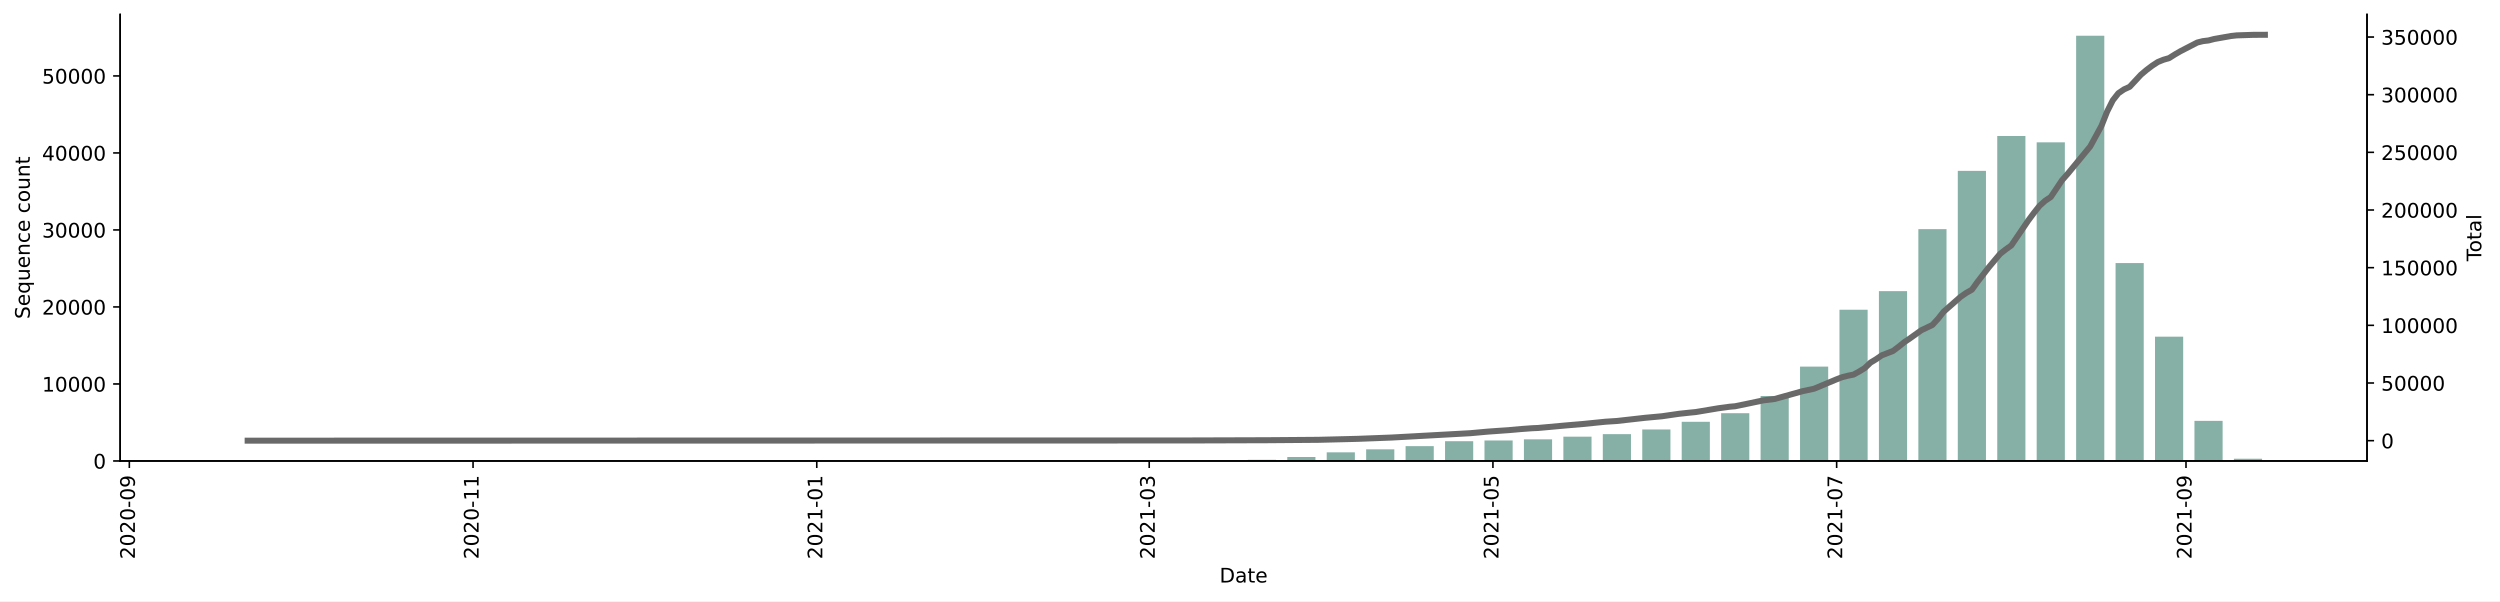
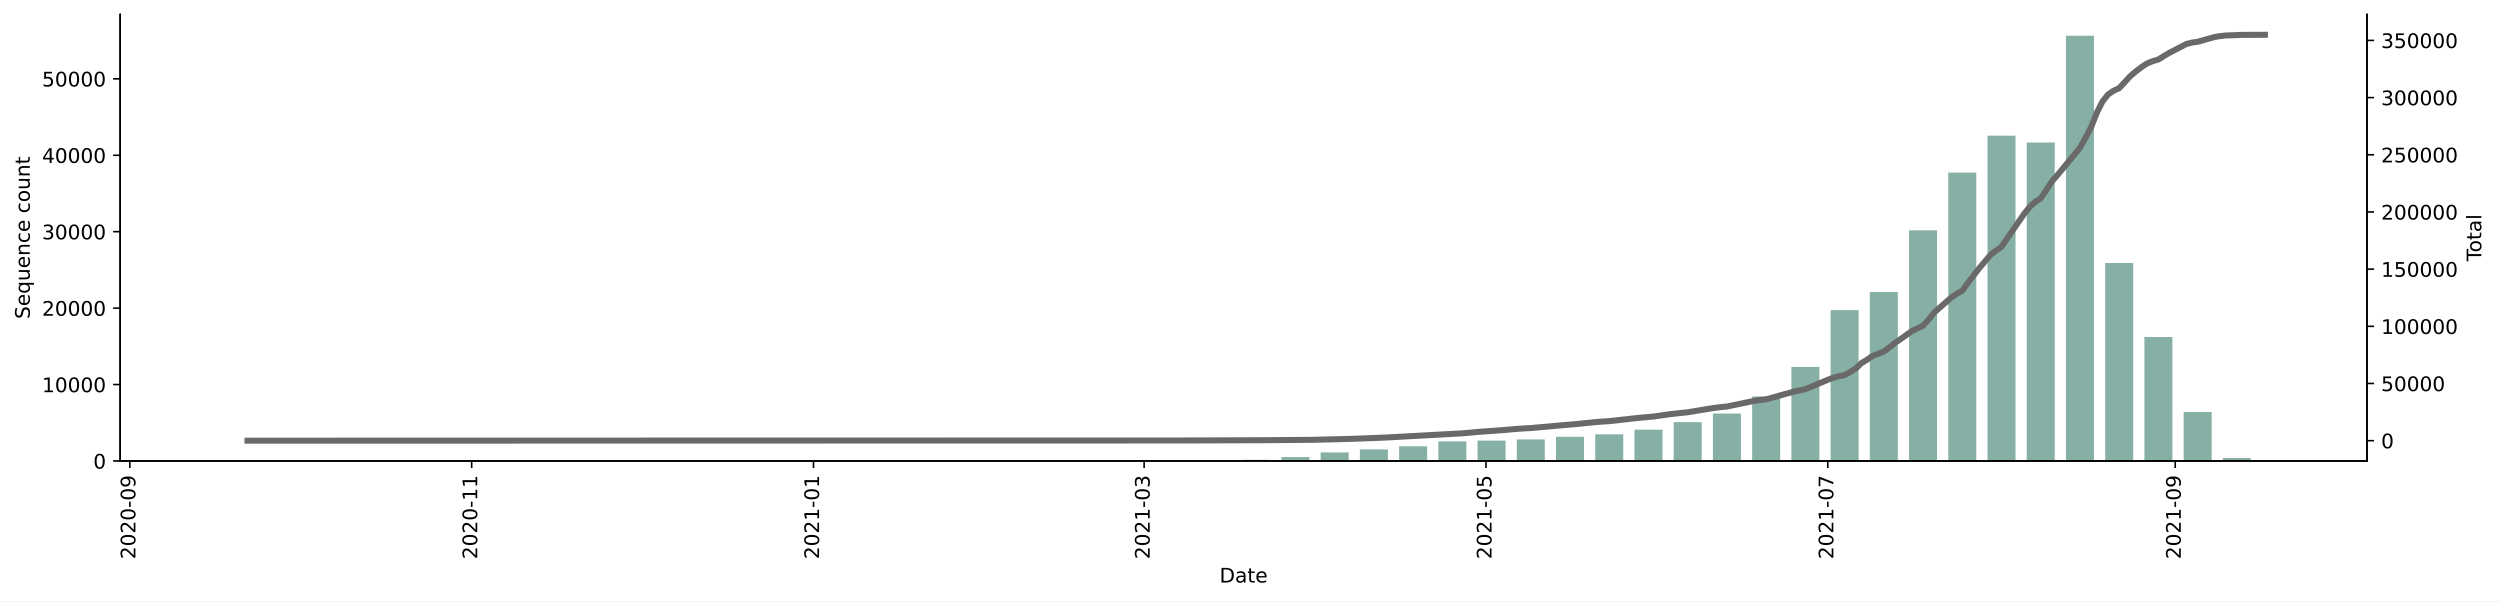
<svg xmlns="http://www.w3.org/2000/svg" xmlns:xlink="http://www.w3.org/1999/xlink" height="298.621pt" version="1.1" viewBox="0 0 1241.744 298.621" width="1241.744pt">
  <defs>
    <style type="text/css">*{stroke-linecap:butt;stroke-linejoin:round;}</style>
  </defs>
  <g id="figure_1">
    <g id="patch_1">
      <path d="M 0 298.621  L 1241.744 298.621  L 1241.744 0  L 0 0  z " style="fill:#ffffff;" />
    </g>
    <g id="axes_1">
      <g id="patch_2">
        <path d="M 59.691 228.96  L 1175.691 228.96  L 1175.691 7.2  L 59.691 7.2  z " style="fill:#ffffff;" />
      </g>
      <g id="patch_3">
-         <path clip-path="url(#p07ab5a55a2)" d="M 110.418 228.96  L 124.412 228.96  L 124.412 228.956  L 110.418 228.956  z " style="fill:#86b0a6;" />
+         <path clip-path="url(#p448a1cea0b)" d="M 110.418 228.96  L 124.335 228.96  L 124.335 228.956  L 110.418 228.956  z " style="fill:#86b0a6;" />
      </g>
      <g id="patch_4">
-         <path clip-path="url(#p07ab5a55a2)" d="M 208.374 228.96  L 222.368 228.96  L 222.368 228.956  L 208.374 228.956  z " style="fill:#86b0a6;" />
+         <path clip-path="url(#p448a1cea0b)" d="M 207.837 228.96  L 221.753 228.96  L 221.753 228.956  L 207.837 228.956  z " style="fill:#86b0a6;" />
      </g>
      <g id="patch_5">
-         <path clip-path="url(#p07ab5a55a2)" d="M 227.965 228.96  L 241.959 228.96  L 241.959 228.952  L 227.965 228.952  z " style="fill:#86b0a6;" />
+         <path clip-path="url(#p448a1cea0b)" d="M 227.32 228.96  L 241.237 228.96  L 241.237 228.952  L 227.32 228.952  z " style="fill:#86b0a6;" />
      </g>
      <g id="patch_6">
-         <path clip-path="url(#p07ab5a55a2)" d="M 267.148 228.96  L 281.141 228.96  L 281.141 228.952  L 267.148 228.952  z " style="fill:#86b0a6;" />
+         <path clip-path="url(#p448a1cea0b)" d="M 266.288 228.96  L 280.205 228.96  L 280.205 228.952  L 266.288 228.952  z " style="fill:#86b0a6;" />
      </g>
      <g id="patch_7">
-         <path clip-path="url(#p07ab5a55a2)" d="M 286.739 228.96  L 300.733 228.96  L 300.733 228.956  L 286.739 228.956  z " style="fill:#86b0a6;" />
+         <path clip-path="url(#p448a1cea0b)" d="M 285.771 228.96  L 299.688 228.96  L 299.688 228.956  L 285.771 228.956  z " style="fill:#86b0a6;" />
      </g>
      <g id="patch_8">
-         <path clip-path="url(#p07ab5a55a2)" d="M 325.921 228.96  L 339.915 228.96  L 339.915 228.952  L 325.921 228.952  z " style="fill:#86b0a6;" />
+         <path clip-path="url(#p448a1cea0b)" d="M 324.739 228.96  L 338.656 228.96  L 338.656 228.952  L 324.739 228.952  z " style="fill:#86b0a6;" />
      </g>
      <g id="patch_9">
-         <path clip-path="url(#p07ab5a55a2)" d="M 345.513 228.96  L 359.506 228.96  L 359.506 228.956  L 345.513 228.956  z " style="fill:#86b0a6;" />
+         <path clip-path="url(#p448a1cea0b)" d="M 344.223 228.96  L 358.14 228.96  L 358.14 228.956  L 344.223 228.956  z " style="fill:#86b0a6;" />
      </g>
      <g id="patch_10">
-         <path clip-path="url(#p07ab5a55a2)" d="M 384.695 228.96  L 398.689 228.96  L 398.689 228.956  L 384.695 228.956  z " style="fill:#86b0a6;" />
+         <path clip-path="url(#p448a1cea0b)" d="M 383.19 228.96  L 397.107 228.96  L 397.107 228.956  L 383.19 228.956  z " style="fill:#86b0a6;" />
      </g>
      <g id="patch_11">
-         <path clip-path="url(#p07ab5a55a2)" d="M 404.286 228.96  L 418.28 228.96  L 418.28 228.895  L 404.286 228.895  z " style="fill:#86b0a6;" />
+         <path clip-path="url(#p448a1cea0b)" d="M 402.674 228.96  L 416.591 228.96  L 416.591 228.895  L 402.674 228.895  z " style="fill:#86b0a6;" />
      </g>
      <g id="patch_12">
-         <path clip-path="url(#p07ab5a55a2)" d="M 423.877 228.96  L 437.871 228.96  L 437.871 228.945  L 423.877 228.945  z " style="fill:#86b0a6;" />
+         <path clip-path="url(#p448a1cea0b)" d="M 422.158 228.96  L 436.074 228.96  L 436.074 228.945  L 422.158 228.945  z " style="fill:#86b0a6;" />
      </g>
      <g id="patch_13">
-         <path clip-path="url(#p07ab5a55a2)" d="M 443.469 228.96  L 457.462 228.96  L 457.462 228.956  L 443.469 228.956  z " style="fill:#86b0a6;" />
+         <path clip-path="url(#p448a1cea0b)" d="M 441.641 228.96  L 455.558 228.96  L 455.558 228.956  L 441.641 228.956  z " style="fill:#86b0a6;" />
      </g>
      <g id="patch_14">
-         <path clip-path="url(#p07ab5a55a2)" d="M 463.06 228.96  L 477.054 228.96  L 477.054 228.933  L 463.06 228.933  z " style="fill:#86b0a6;" />
+         <path clip-path="url(#p448a1cea0b)" d="M 461.125 228.96  L 475.042 228.96  L 475.042 228.933  L 461.125 228.933  z " style="fill:#86b0a6;" />
      </g>
      <g id="patch_15">
-         <path clip-path="url(#p07ab5a55a2)" d="M 482.651 228.96  L 496.645 228.96  L 496.645 228.83  L 482.651 228.83  z " style="fill:#86b0a6;" />
+         <path clip-path="url(#p448a1cea0b)" d="M 480.609 228.96  L 494.526 228.96  L 494.526 228.831  L 480.609 228.831  z " style="fill:#86b0a6;" />
      </g>
      <g id="patch_16">
-         <path clip-path="url(#p07ab5a55a2)" d="M 502.242 228.96  L 516.236 228.96  L 516.236 228.906  L 502.242 228.906  z " style="fill:#86b0a6;" />
+         <path clip-path="url(#p448a1cea0b)" d="M 500.092 228.96  L 514.009 228.96  L 514.009 228.907  L 500.092 228.907  z " style="fill:#86b0a6;" />
      </g>
      <g id="patch_17">
-         <path clip-path="url(#p07ab5a55a2)" d="M 521.834 228.96  L 535.827 228.96  L 535.827 228.949  L 521.834 228.949  z " style="fill:#86b0a6;" />
+         <path clip-path="url(#p448a1cea0b)" d="M 519.576 228.96  L 533.493 228.96  L 533.493 228.949  L 519.576 228.949  z " style="fill:#86b0a6;" />
      </g>
      <g id="patch_18">
-         <path clip-path="url(#p07ab5a55a2)" d="M 541.425 228.96  L 555.419 228.96  L 555.419 228.937  L 541.425 228.937  z " style="fill:#86b0a6;" />
+         <path clip-path="url(#p448a1cea0b)" d="M 539.06 228.96  L 552.977 228.96  L 552.977 228.937  L 539.06 228.937  z " style="fill:#86b0a6;" />
      </g>
      <g id="patch_19">
-         <path clip-path="url(#p07ab5a55a2)" d="M 561.016 228.96  L 575.01 228.96  L 575.01 228.761  L 561.016 228.761  z " style="fill:#86b0a6;" />
+         <path clip-path="url(#p448a1cea0b)" d="M 558.544 228.96  L 572.461 228.96  L 572.461 228.763  L 558.544 228.763  z " style="fill:#86b0a6;" />
      </g>
      <g id="patch_20">
-         <path clip-path="url(#p07ab5a55a2)" d="M 580.607 228.96  L 594.601 228.96  L 594.601 228.643  L 580.607 228.643  z " style="fill:#86b0a6;" />
+         <path clip-path="url(#p448a1cea0b)" d="M 578.027 228.96  L 591.944 228.96  L 591.944 228.645  L 578.027 228.645  z " style="fill:#86b0a6;" />
      </g>
      <g id="patch_21">
-         <path clip-path="url(#p07ab5a55a2)" d="M 600.198 228.96  L 614.192 228.96  L 614.192 228.505  L 600.198 228.505  z " style="fill:#86b0a6;" />
+         <path clip-path="url(#p448a1cea0b)" d="M 597.511 228.96  L 611.428 228.96  L 611.428 228.508  L 597.511 228.508  z " style="fill:#86b0a6;" />
      </g>
      <g id="patch_22">
-         <path clip-path="url(#p07ab5a55a2)" d="M 619.79 228.96  L 633.783 228.96  L 633.783 228.375  L 619.79 228.375  z " style="fill:#86b0a6;" />
+         <path clip-path="url(#p448a1cea0b)" d="M 616.995 228.96  L 630.912 228.96  L 630.912 228.379  L 616.995 228.379  z " style="fill:#86b0a6;" />
      </g>
      <g id="patch_23">
-         <path clip-path="url(#p07ab5a55a2)" d="M 639.381 228.96  L 653.375 228.96  L 653.375 226.994  L 639.381 226.994  z " style="fill:#86b0a6;" />
+         <path clip-path="url(#p448a1cea0b)" d="M 636.479 228.96  L 650.395 228.96  L 650.395 227.009  L 636.479 227.009  z " style="fill:#86b0a6;" />
      </g>
      <g id="patch_24">
-         <path clip-path="url(#p07ab5a55a2)" d="M 658.972 228.96  L 672.966 228.96  L 672.966 224.669  L 658.972 224.669  z " style="fill:#86b0a6;" />
+         <path clip-path="url(#p448a1cea0b)" d="M 655.962 228.96  L 669.879 228.96  L 669.879 224.701  L 655.962 224.701  z " style="fill:#86b0a6;" />
      </g>
      <g id="patch_25">
-         <path clip-path="url(#p07ab5a55a2)" d="M 678.563 228.96  L 692.557 228.96  L 692.557 223.177  L 678.563 223.177  z " style="fill:#86b0a6;" />
+         <path clip-path="url(#p448a1cea0b)" d="M 675.446 228.96  L 689.363 228.96  L 689.363 223.22  L 675.446 223.22  z " style="fill:#86b0a6;" />
      </g>
      <g id="patch_26">
-         <path clip-path="url(#p07ab5a55a2)" d="M 698.155 228.96  L 712.148 228.96  L 712.148 221.598  L 698.155 221.598  z " style="fill:#86b0a6;" />
+         <path clip-path="url(#p448a1cea0b)" d="M 694.93 228.96  L 708.847 228.96  L 708.847 221.653  L 694.93 221.653  z " style="fill:#86b0a6;" />
      </g>
      <g id="patch_27">
-         <path clip-path="url(#p07ab5a55a2)" d="M 717.746 228.96  L 731.74 228.96  L 731.74 219.154  L 717.746 219.154  z " style="fill:#86b0a6;" />
+         <path clip-path="url(#p448a1cea0b)" d="M 714.413 228.96  L 728.33 228.96  L 728.33 219.227  L 714.413 219.227  z " style="fill:#86b0a6;" />
      </g>
      <g id="patch_28">
-         <path clip-path="url(#p07ab5a55a2)" d="M 737.337 228.96  L 751.331 228.96  L 751.331 218.783  L 737.337 218.783  z " style="fill:#86b0a6;" />
+         <path clip-path="url(#p448a1cea0b)" d="M 733.897 228.96  L 747.814 228.96  L 747.814 218.859  L 733.897 218.859  z " style="fill:#86b0a6;" />
      </g>
      <g id="patch_29">
-         <path clip-path="url(#p07ab5a55a2)" d="M 756.928 228.96  L 770.922 228.96  L 770.922 218.213  L 756.928 218.213  z " style="fill:#86b0a6;" />
+         <path clip-path="url(#p448a1cea0b)" d="M 753.381 228.96  L 767.298 228.96  L 767.298 218.293  L 753.381 218.293  z " style="fill:#86b0a6;" />
      </g>
      <g id="patch_30">
-         <path clip-path="url(#p07ab5a55a2)" d="M 776.519 228.96  L 790.513 228.96  L 790.513 216.882  L 776.519 216.882  z " style="fill:#86b0a6;" />
+         <path clip-path="url(#p448a1cea0b)" d="M 772.865 228.96  L 786.782 228.96  L 786.782 216.972  L 772.865 216.972  z " style="fill:#86b0a6;" />
      </g>
      <g id="patch_31">
-         <path clip-path="url(#p07ab5a55a2)" d="M 796.111 228.96  L 810.104 228.96  L 810.104 215.627  L 796.111 215.627  z " style="fill:#86b0a6;" />
+         <path clip-path="url(#p448a1cea0b)" d="M 792.348 228.96  L 806.265 228.96  L 806.265 215.727  L 792.348 215.727  z " style="fill:#86b0a6;" />
      </g>
      <g id="patch_32">
-         <path clip-path="url(#p07ab5a55a2)" d="M 815.702 228.96  L 829.696 228.96  L 829.696 213.321  L 815.702 213.321  z " style="fill:#86b0a6;" />
+         <path clip-path="url(#p448a1cea0b)" d="M 811.832 228.96  L 825.749 228.96  L 825.749 213.426  L 811.832 213.426  z " style="fill:#86b0a6;" />
      </g>
      <g id="patch_33">
-         <path clip-path="url(#p07ab5a55a2)" d="M 835.293 228.96  L 849.287 228.96  L 849.287 209.523  L 835.293 209.523  z " style="fill:#86b0a6;" />
+         <path clip-path="url(#p448a1cea0b)" d="M 831.316 228.96  L 845.233 228.96  L 845.233 209.676  L 831.316 209.676  z " style="fill:#86b0a6;" />
      </g>
      <g id="patch_34">
-         <path clip-path="url(#p07ab5a55a2)" d="M 854.884 228.96  L 868.878 228.96  L 868.878 205.228  L 854.884 205.228  z " style="fill:#86b0a6;" />
+         <path clip-path="url(#p448a1cea0b)" d="M 850.799 228.96  L 864.716 228.96  L 864.716 205.401  L 850.799 205.401  z " style="fill:#86b0a6;" />
      </g>
      <g id="patch_35">
-         <path clip-path="url(#p07ab5a55a2)" d="M 874.476 228.96  L 888.469 228.96  L 888.469 196.676  L 874.476 196.676  z " style="fill:#86b0a6;" />
+         <path clip-path="url(#p448a1cea0b)" d="M 870.283 228.96  L 884.2 228.96  L 884.2 196.913  L 870.283 196.913  z " style="fill:#86b0a6;" />
      </g>
      <g id="patch_36">
-         <path clip-path="url(#p07ab5a55a2)" d="M 894.067 228.96  L 908.061 228.96  L 908.061 182.093  L 894.067 182.093  z " style="fill:#86b0a6;" />
+         <path clip-path="url(#p448a1cea0b)" d="M 889.767 228.96  L 903.684 228.96  L 903.684 182.264  L 889.767 182.264  z " style="fill:#86b0a6;" />
      </g>
      <g id="patch_37">
-         <path clip-path="url(#p07ab5a55a2)" d="M 913.658 228.96  L 927.652 228.96  L 927.652 153.848  L 913.658 153.848  z " style="fill:#86b0a6;" />
+         <path clip-path="url(#p448a1cea0b)" d="M 909.251 228.96  L 923.168 228.96  L 923.168 154.055  L 909.251 154.055  z " style="fill:#86b0a6;" />
      </g>
      <g id="patch_38">
-         <path clip-path="url(#p07ab5a55a2)" d="M 933.249 228.96  L 947.243 228.96  L 947.243 144.596  L 933.249 144.596  z " style="fill:#86b0a6;" />
+         <path clip-path="url(#p448a1cea0b)" d="M 928.734 228.96  L 942.651 228.96  L 942.651 145.024  L 928.734 145.024  z " style="fill:#86b0a6;" />
      </g>
      <g id="patch_39">
-         <path clip-path="url(#p07ab5a55a2)" d="M 952.84 228.96  L 966.834 228.96  L 966.834 113.823  L 952.84 113.823  z " style="fill:#86b0a6;" />
+         <path clip-path="url(#p448a1cea0b)" d="M 948.218 228.96  L 962.135 228.96  L 962.135 114.409  L 948.218 114.409  z " style="fill:#86b0a6;" />
      </g>
      <g id="patch_40">
-         <path clip-path="url(#p07ab5a55a2)" d="M 972.432 228.96  L 986.425 228.96  L 986.425 84.871  L 972.432 84.871  z " style="fill:#86b0a6;" />
+         <path clip-path="url(#p448a1cea0b)" d="M 967.702 228.96  L 981.619 228.96  L 981.619 85.725  L 967.702 85.725  z " style="fill:#86b0a6;" />
      </g>
      <g id="patch_41">
-         <path clip-path="url(#p07ab5a55a2)" d="M 992.023 228.96  L 1006.017 228.96  L 1006.017 67.561  L 992.023 67.561  z " style="fill:#86b0a6;" />
+         <path clip-path="url(#p448a1cea0b)" d="M 987.186 228.96  L 1001.103 228.96  L 1001.103 67.402  L 987.186 67.402  z " style="fill:#86b0a6;" />
      </g>
      <g id="patch_42">
-         <path clip-path="url(#p07ab5a55a2)" d="M 1011.614 228.96  L 1025.608 228.96  L 1025.608 70.685  L 1011.614 70.685  z " style="fill:#86b0a6;" />
+         <path clip-path="url(#p448a1cea0b)" d="M 1006.669 228.96  L 1020.586 228.96  L 1020.586 70.78  L 1006.669 70.78  z " style="fill:#86b0a6;" />
      </g>
      <g id="patch_43">
-         <path clip-path="url(#p07ab5a55a2)" d="M 1031.205 228.96  L 1045.199 228.96  L 1045.199 17.76  L 1031.205 17.76  z " style="fill:#86b0a6;" />
+         <path clip-path="url(#p448a1cea0b)" d="M 1026.153 228.96  L 1040.07 228.96  L 1040.07 17.76  L 1026.153 17.76  z " style="fill:#86b0a6;" />
      </g>
      <g id="patch_44">
-         <path clip-path="url(#p07ab5a55a2)" d="M 1050.797 228.96  L 1064.79 228.96  L 1064.79 130.671  L 1050.797 130.671  z " style="fill:#86b0a6;" />
+         <path clip-path="url(#p448a1cea0b)" d="M 1045.637 228.96  L 1059.554 228.96  L 1059.554 130.626  L 1045.637 130.626  z " style="fill:#86b0a6;" />
      </g>
      <g id="patch_45">
-         <path clip-path="url(#p07ab5a55a2)" d="M 1070.388 228.96  L 1084.382 228.96  L 1084.382 167.207  L 1070.388 167.207  z " style="fill:#86b0a6;" />
+         <path clip-path="url(#p448a1cea0b)" d="M 1065.12 228.96  L 1079.037 228.96  L 1079.037 167.402  L 1065.12 167.402  z " style="fill:#86b0a6;" />
      </g>
      <g id="patch_46">
-         <path clip-path="url(#p07ab5a55a2)" d="M 1089.979 228.96  L 1103.973 228.96  L 1103.973 209.06  L 1089.979 209.06  z " style="fill:#86b0a6;" />
+         <path clip-path="url(#p448a1cea0b)" d="M 1084.604 228.96  L 1098.521 228.96  L 1098.521 204.646  L 1084.604 204.646  z " style="fill:#86b0a6;" />
      </g>
      <g id="patch_47">
-         <path clip-path="url(#p07ab5a55a2)" d="M 1109.57 228.96  L 1123.564 228.96  L 1123.564 227.843  L 1109.57 227.843  z " style="fill:#86b0a6;" />
+         <path clip-path="url(#p448a1cea0b)" d="M 1104.088 228.96  L 1118.005 228.96  L 1118.005 227.476  L 1104.088 227.476  z " style="fill:#86b0a6;" />
      </g>
      <g id="matplotlib.axis_1">
        <g id="xtick_1">
          <g id="line2d_1">
            <defs>
-               <path d="M 0 0  L 0 3.5  " id="m230ab68a86" style="stroke:#000000;stroke-width:0.8;" />
+               <path d="M 0 0  L 0 3.5  " id="md423f8a3b1" style="stroke:#000000;stroke-width:0.8;" />
            </defs>
            <g>
-               <use style="stroke:#000000;stroke-width:0.8;" x="64.239" xlink:href="#m230ab68a86" y="228.96" />
+               <use style="stroke:#000000;stroke-width:0.8;" x="64.492" xlink:href="#md423f8a3b1" y="228.96" />
            </g>
          </g>
          <g id="text_1">
-             <g transform="translate(66.99796 277.7428)rotate(-90)scale(0.1 -0.1)">
+             <g transform="translate(67.25135 277.7428)rotate(-90)scale(0.1 -0.1)">
              <defs>
                <path d="M 1228 531  L 3431 531  L 3431 0  L 469 0  L 469 531  Q 828 903 1448 1529  Q 2069 2156 2228 2338  Q 2531 2678 2651 2914  Q 2772 3150 2772 3378  Q 2772 3750 2511 3984  Q 2250 4219 1831 4219  Q 1534 4219 1204 4116  Q 875 4013 500 3803  L 500 4441  Q 881 4594 1212 4672  Q 1544 4750 1819 4750  Q 2544 4750 2975 4387  Q 3406 4025 3406 3419  Q 3406 3131 3298 2873  Q 3191 2616 2906 2266  Q 2828 2175 2409 1742  Q 1991 1309 1228 531  z " id="DejaVuSans-32" transform="scale(0.015625)" />
                <path d="M 2034 4250  Q 1547 4250 1301 3770  Q 1056 3291 1056 2328  Q 1056 1369 1301 889  Q 1547 409 2034 409  Q 2525 409 2770 889  Q 3016 1369 3016 2328  Q 3016 3291 2770 3770  Q 2525 4250 2034 4250  z M 2034 4750  Q 2819 4750 3233 4129  Q 3647 3509 3647 2328  Q 3647 1150 3233 529  Q 2819 -91 2034 -91  Q 1250 -91 836 529  Q 422 1150 422 2328  Q 422 3509 836 4129  Q 1250 4750 2034 4750  z " id="DejaVuSans-30" transform="scale(0.015625)" />
                <path d="M 313 2009  L 1997 2009  L 1997 1497  L 313 1497  L 313 2009  z " id="DejaVuSans-2d" transform="scale(0.015625)" />
                <path d="M 703 97  L 703 672  Q 941 559 1184 500  Q 1428 441 1663 441  Q 2288 441 2617 861  Q 2947 1281 2994 2138  Q 2813 1869 2534 1725  Q 2256 1581 1919 1581  Q 1219 1581 811 2004  Q 403 2428 403 3163  Q 403 3881 828 4315  Q 1253 4750 1959 4750  Q 2769 4750 3195 4129  Q 3622 3509 3622 2328  Q 3622 1225 3098 567  Q 2575 -91 1691 -91  Q 1453 -91 1209 -44  Q 966 3 703 97  z M 1959 2075  Q 2384 2075 2632 2365  Q 2881 2656 2881 3163  Q 2881 3666 2632 3958  Q 2384 4250 1959 4250  Q 1534 4250 1286 3958  Q 1038 3666 1038 3163  Q 1038 2656 1286 2365  Q 1534 2075 1959 2075  z " id="DejaVuSans-39" transform="scale(0.015625)" />
              </defs>
              <use xlink:href="#DejaVuSans-32" />
              <use x="63.623" xlink:href="#DejaVuSans-30" />
              <use x="127.246" xlink:href="#DejaVuSans-32" />
              <use x="190.869" xlink:href="#DejaVuSans-30" />
              <use x="254.492" xlink:href="#DejaVuSans-2d" />
              <use x="290.576" xlink:href="#DejaVuSans-30" />
              <use x="354.199" xlink:href="#DejaVuSans-39" />
            </g>
          </g>
        </g>
        <g id="xtick_2">
          <g id="line2d_2">
            <g>
-               <use style="stroke:#000000;stroke-width:0.8;" x="234.962" xlink:href="#m230ab68a86" y="228.96" />
+               <use style="stroke:#000000;stroke-width:0.8;" x="234.279" xlink:href="#md423f8a3b1" y="228.96" />
            </g>
          </g>
          <g id="text_2">
-             <g transform="translate(237.7215 277.7428)rotate(-90)scale(0.1 -0.1)">
+             <g transform="translate(237.0381 277.7428)rotate(-90)scale(0.1 -0.1)">
              <defs>
                <path d="M 794 531  L 1825 531  L 1825 4091  L 703 3866  L 703 4441  L 1819 4666  L 2450 4666  L 2450 531  L 3481 531  L 3481 0  L 794 0  L 794 531  z " id="DejaVuSans-31" transform="scale(0.015625)" />
              </defs>
              <use xlink:href="#DejaVuSans-32" />
              <use x="63.623" xlink:href="#DejaVuSans-30" />
              <use x="127.246" xlink:href="#DejaVuSans-32" />
              <use x="190.869" xlink:href="#DejaVuSans-30" />
              <use x="254.492" xlink:href="#DejaVuSans-2d" />
              <use x="290.576" xlink:href="#DejaVuSans-31" />
              <use x="354.199" xlink:href="#DejaVuSans-31" />
            </g>
          </g>
        </g>
        <g id="xtick_3">
          <g id="line2d_3">
            <g>
-               <use style="stroke:#000000;stroke-width:0.8;" x="405.686" xlink:href="#m230ab68a86" y="228.96" />
+               <use style="stroke:#000000;stroke-width:0.8;" x="404.065" xlink:href="#md423f8a3b1" y="228.96" />
            </g>
          </g>
          <g id="text_3">
-             <g transform="translate(408.445 277.7428)rotate(-90)scale(0.1 -0.1)">
+             <g transform="translate(406.8249 277.7428)rotate(-90)scale(0.1 -0.1)">
              <use xlink:href="#DejaVuSans-32" />
              <use x="63.623" xlink:href="#DejaVuSans-30" />
              <use x="127.246" xlink:href="#DejaVuSans-32" />
              <use x="190.869" xlink:href="#DejaVuSans-31" />
              <use x="254.492" xlink:href="#DejaVuSans-2d" />
              <use x="290.576" xlink:href="#DejaVuSans-30" />
              <use x="354.199" xlink:href="#DejaVuSans-31" />
            </g>
          </g>
        </g>
        <g id="xtick_4">
          <g id="line2d_4">
            <g>
-               <use style="stroke:#000000;stroke-width:0.8;" x="570.812" xlink:href="#m230ab68a86" y="228.96" />
+               <use style="stroke:#000000;stroke-width:0.8;" x="568.285" xlink:href="#md423f8a3b1" y="228.96" />
            </g>
          </g>
          <g id="text_4">
-             <g transform="translate(573.571 277.7428)rotate(-90)scale(0.1 -0.1)">
+             <g transform="translate(571.0448 277.7428)rotate(-90)scale(0.1 -0.1)">
              <defs>
                <path d="M 2597 2516  Q 3050 2419 3304 2112  Q 3559 1806 3559 1356  Q 3559 666 3084 287  Q 2609 -91 1734 -91  Q 1441 -91 1130 -33  Q 819 25 488 141  L 488 750  Q 750 597 1062 519  Q 1375 441 1716 441  Q 2309 441 2620 675  Q 2931 909 2931 1356  Q 2931 1769 2642 2001  Q 2353 2234 1838 2234  L 1294 2234  L 1294 2753  L 1863 2753  Q 2328 2753 2575 2939  Q 2822 3125 2822 3475  Q 2822 3834 2567 4026  Q 2313 4219 1838 4219  Q 1578 4219 1281 4162  Q 984 4106 628 3988  L 628 4550  Q 988 4650 1302 4700  Q 1616 4750 1894 4750  Q 2613 4750 3031 4423  Q 3450 4097 3450 3541  Q 3450 3153 3228 2886  Q 3006 2619 2597 2516  z " id="DejaVuSans-33" transform="scale(0.015625)" />
              </defs>
              <use xlink:href="#DejaVuSans-32" />
              <use x="63.623" xlink:href="#DejaVuSans-30" />
              <use x="127.246" xlink:href="#DejaVuSans-32" />
              <use x="190.869" xlink:href="#DejaVuSans-31" />
              <use x="254.492" xlink:href="#DejaVuSans-2d" />
              <use x="290.576" xlink:href="#DejaVuSans-30" />
              <use x="354.199" xlink:href="#DejaVuSans-33" />
            </g>
          </g>
        </g>
        <g id="xtick_5">
          <g id="line2d_5">
            <g>
-               <use style="stroke:#000000;stroke-width:0.8;" x="741.535" xlink:href="#m230ab68a86" y="228.96" />
+               <use style="stroke:#000000;stroke-width:0.8;" x="738.072" xlink:href="#md423f8a3b1" y="228.96" />
            </g>
          </g>
          <g id="text_5">
-             <g transform="translate(744.2945 277.7428)rotate(-90)scale(0.1 -0.1)">
+             <g transform="translate(740.8316 277.7428)rotate(-90)scale(0.1 -0.1)">
              <defs>
                <path d="M 691 4666  L 3169 4666  L 3169 4134  L 1269 4134  L 1269 2991  Q 1406 3038 1543 3061  Q 1681 3084 1819 3084  Q 2600 3084 3056 2656  Q 3513 2228 3513 1497  Q 3513 744 3044 326  Q 2575 -91 1722 -91  Q 1428 -91 1123 -41  Q 819 9 494 109  L 494 744  Q 775 591 1075 516  Q 1375 441 1709 441  Q 2250 441 2565 725  Q 2881 1009 2881 1497  Q 2881 1984 2565 2268  Q 2250 2553 1709 2553  Q 1456 2553 1204 2497  Q 953 2441 691 2322  L 691 4666  z " id="DejaVuSans-35" transform="scale(0.015625)" />
              </defs>
              <use xlink:href="#DejaVuSans-32" />
              <use x="63.623" xlink:href="#DejaVuSans-30" />
              <use x="127.246" xlink:href="#DejaVuSans-32" />
              <use x="190.869" xlink:href="#DejaVuSans-31" />
              <use x="254.492" xlink:href="#DejaVuSans-2d" />
              <use x="290.576" xlink:href="#DejaVuSans-30" />
              <use x="354.199" xlink:href="#DejaVuSans-35" />
            </g>
          </g>
        </g>
        <g id="xtick_6">
          <g id="line2d_6">
            <g>
-               <use style="stroke:#000000;stroke-width:0.8;" x="912.259" xlink:href="#m230ab68a86" y="228.96" />
+               <use style="stroke:#000000;stroke-width:0.8;" x="907.859" xlink:href="#md423f8a3b1" y="228.96" />
            </g>
          </g>
          <g id="text_6">
-             <g transform="translate(915.018 277.7428)rotate(-90)scale(0.1 -0.1)">
+             <g transform="translate(910.6183 277.7428)rotate(-90)scale(0.1 -0.1)">
              <defs>
                <path d="M 525 4666  L 3525 4666  L 3525 4397  L 1831 0  L 1172 0  L 2766 4134  L 525 4134  L 525 4666  z " id="DejaVuSans-37" transform="scale(0.015625)" />
              </defs>
              <use xlink:href="#DejaVuSans-32" />
              <use x="63.623" xlink:href="#DejaVuSans-30" />
              <use x="127.246" xlink:href="#DejaVuSans-32" />
              <use x="190.869" xlink:href="#DejaVuSans-31" />
              <use x="254.492" xlink:href="#DejaVuSans-2d" />
              <use x="290.576" xlink:href="#DejaVuSans-30" />
              <use x="354.199" xlink:href="#DejaVuSans-37" />
            </g>
          </g>
        </g>
        <g id="xtick_7">
          <g id="line2d_7">
            <g>
-               <use style="stroke:#000000;stroke-width:0.8;" x="1085.781" xlink:href="#m230ab68a86" y="228.96" />
+               <use style="stroke:#000000;stroke-width:0.8;" x="1080.429" xlink:href="#md423f8a3b1" y="228.96" />
            </g>
          </g>
          <g id="text_7">
-             <g transform="translate(1088.54 277.7428)rotate(-90)scale(0.1 -0.1)">
+             <g transform="translate(1083.188 277.7428)rotate(-90)scale(0.1 -0.1)">
              <use xlink:href="#DejaVuSans-32" />
              <use x="63.623" xlink:href="#DejaVuSans-30" />
              <use x="127.246" xlink:href="#DejaVuSans-32" />
              <use x="190.869" xlink:href="#DejaVuSans-31" />
              <use x="254.492" xlink:href="#DejaVuSans-2d" />
              <use x="290.576" xlink:href="#DejaVuSans-30" />
              <use x="354.199" xlink:href="#DejaVuSans-39" />
            </g>
          </g>
        </g>
        <g id="text_8">
          <g transform="translate(605.7398 289.3413)scale(0.1 -0.1)">
            <defs>
              <path d="M 1259 4147  L 1259 519  L 2022 519  Q 2988 519 3436 956  Q 3884 1394 3884 2338  Q 3884 3275 3436 3711  Q 2988 4147 2022 4147  L 1259 4147  z M 628 4666  L 1925 4666  Q 3281 4666 3915 4102  Q 4550 3538 4550 2338  Q 4550 1131 3912 565  Q 3275 0 1925 0  L 628 0  L 628 4666  z " id="DejaVuSans-44" transform="scale(0.015625)" />
              <path d="M 2194 1759  Q 1497 1759 1228 1600  Q 959 1441 959 1056  Q 959 750 1161 570  Q 1363 391 1709 391  Q 2188 391 2477 730  Q 2766 1069 2766 1631  L 2766 1759  L 2194 1759  z M 3341 1997  L 3341 0  L 2766 0  L 2766 531  Q 2569 213 2275 61  Q 1981 -91 1556 -91  Q 1019 -91 701 211  Q 384 513 384 1019  Q 384 1609 779 1909  Q 1175 2209 1959 2209  L 2766 2209  L 2766 2266  Q 2766 2663 2505 2880  Q 2244 3097 1772 3097  Q 1472 3097 1187 3025  Q 903 2953 641 2809  L 641 3341  Q 956 3463 1253 3523  Q 1550 3584 1831 3584  Q 2591 3584 2966 3190  Q 3341 2797 3341 1997  z " id="DejaVuSans-61" transform="scale(0.015625)" />
              <path d="M 1172 4494  L 1172 3500  L 2356 3500  L 2356 3053  L 1172 3053  L 1172 1153  Q 1172 725 1289 603  Q 1406 481 1766 481  L 2356 481  L 2356 0  L 1766 0  Q 1100 0 847 248  Q 594 497 594 1153  L 594 3053  L 172 3053  L 172 3500  L 594 3500  L 594 4494  L 1172 4494  z " id="DejaVuSans-74" transform="scale(0.015625)" />
              <path d="M 3597 1894  L 3597 1613  L 953 1613  Q 991 1019 1311 708  Q 1631 397 2203 397  Q 2534 397 2845 478  Q 3156 559 3463 722  L 3463 178  Q 3153 47 2828 -22  Q 2503 -91 2169 -91  Q 1331 -91 842 396  Q 353 884 353 1716  Q 353 2575 817 3079  Q 1281 3584 2069 3584  Q 2775 3584 3186 3129  Q 3597 2675 3597 1894  z M 3022 2063  Q 3016 2534 2758 2815  Q 2500 3097 2075 3097  Q 1594 3097 1305 2825  Q 1016 2553 972 2059  L 3022 2063  z " id="DejaVuSans-65" transform="scale(0.015625)" />
            </defs>
            <use xlink:href="#DejaVuSans-44" />
            <use x="77.002" xlink:href="#DejaVuSans-61" />
            <use x="138.281" xlink:href="#DejaVuSans-74" />
            <use x="177.49" xlink:href="#DejaVuSans-65" />
          </g>
        </g>
      </g>
      <g id="matplotlib.axis_2">
        <g id="ytick_1">
          <g id="line2d_8">
            <defs>
-               <path d="M 0 0  L -3.5 0  " id="mc18c958e50" style="stroke:#000000;stroke-width:0.8;" />
+               <path d="M 0 0  L -3.5 0  " id="ma45dbf4519" style="stroke:#000000;stroke-width:0.8;" />
            </defs>
            <g>
-               <use style="stroke:#000000;stroke-width:0.8;" x="59.691" xlink:href="#mc18c958e50" y="228.96" />
+               <use style="stroke:#000000;stroke-width:0.8;" x="59.691" xlink:href="#ma45dbf4519" y="228.96" />
            </g>
          </g>
          <g id="text_9">
            <g transform="translate(46.32812 232.7592)scale(0.1 -0.1)">
              <use xlink:href="#DejaVuSans-30" />
            </g>
          </g>
        </g>
        <g id="ytick_2">
          <g id="line2d_9">
            <g>
-               <use style="stroke:#000000;stroke-width:0.8;" x="59.691" xlink:href="#mc18c958e50" y="190.714" />
+               <use style="stroke:#000000;stroke-width:0.8;" x="59.691" xlink:href="#ma45dbf4519" y="190.999" />
            </g>
          </g>
          <g id="text_10">
-             <g transform="translate(20.87813 194.5129)scale(0.1 -0.1)">
+             <g transform="translate(20.87813 194.7982)scale(0.1 -0.1)">
              <use xlink:href="#DejaVuSans-31" />
              <use x="63.623" xlink:href="#DejaVuSans-30" />
              <use x="127.246" xlink:href="#DejaVuSans-30" />
              <use x="190.869" xlink:href="#DejaVuSans-30" />
              <use x="254.492" xlink:href="#DejaVuSans-30" />
            </g>
          </g>
        </g>
        <g id="ytick_3">
          <g id="line2d_10">
            <g>
-               <use style="stroke:#000000;stroke-width:0.8;" x="59.691" xlink:href="#mc18c958e50" y="152.467" />
+               <use style="stroke:#000000;stroke-width:0.8;" x="59.691" xlink:href="#ma45dbf4519" y="153.038" />
            </g>
          </g>
          <g id="text_11">
-             <g transform="translate(20.87813 156.2666)scale(0.1 -0.1)">
+             <g transform="translate(20.87813 156.8372)scale(0.1 -0.1)">
              <use xlink:href="#DejaVuSans-32" />
              <use x="63.623" xlink:href="#DejaVuSans-30" />
              <use x="127.246" xlink:href="#DejaVuSans-30" />
              <use x="190.869" xlink:href="#DejaVuSans-30" />
              <use x="254.492" xlink:href="#DejaVuSans-30" />
            </g>
          </g>
        </g>
        <g id="ytick_4">
          <g id="line2d_11">
            <g>
-               <use style="stroke:#000000;stroke-width:0.8;" x="59.691" xlink:href="#mc18c958e50" y="114.221" />
+               <use style="stroke:#000000;stroke-width:0.8;" x="59.691" xlink:href="#ma45dbf4519" y="115.077" />
            </g>
          </g>
          <g id="text_12">
-             <g transform="translate(20.87813 118.0203)scale(0.1 -0.1)">
+             <g transform="translate(20.87813 118.8761)scale(0.1 -0.1)">
              <use xlink:href="#DejaVuSans-33" />
              <use x="63.623" xlink:href="#DejaVuSans-30" />
              <use x="127.246" xlink:href="#DejaVuSans-30" />
              <use x="190.869" xlink:href="#DejaVuSans-30" />
              <use x="254.492" xlink:href="#DejaVuSans-30" />
            </g>
          </g>
        </g>
        <g id="ytick_5">
          <g id="line2d_12">
            <g>
-               <use style="stroke:#000000;stroke-width:0.8;" x="59.691" xlink:href="#mc18c958e50" y="75.975" />
+               <use style="stroke:#000000;stroke-width:0.8;" x="59.691" xlink:href="#ma45dbf4519" y="77.116" />
            </g>
          </g>
          <g id="text_13">
-             <g transform="translate(20.87813 79.77394)scale(0.1 -0.1)">
+             <g transform="translate(20.87813 80.91509)scale(0.1 -0.1)">
              <defs>
                <path d="M 2419 4116  L 825 1625  L 2419 1625  L 2419 4116  z M 2253 4666  L 3047 4666  L 3047 1625  L 3713 1625  L 3713 1100  L 3047 1100  L 3047 0  L 2419 0  L 2419 1100  L 313 1100  L 313 1709  L 2253 4666  z " id="DejaVuSans-34" transform="scale(0.015625)" />
              </defs>
              <use xlink:href="#DejaVuSans-34" />
              <use x="63.623" xlink:href="#DejaVuSans-30" />
              <use x="127.246" xlink:href="#DejaVuSans-30" />
              <use x="190.869" xlink:href="#DejaVuSans-30" />
              <use x="254.492" xlink:href="#DejaVuSans-30" />
            </g>
          </g>
        </g>
        <g id="ytick_6">
          <g id="line2d_13">
            <g>
-               <use style="stroke:#000000;stroke-width:0.8;" x="59.691" xlink:href="#mc18c958e50" y="37.728" />
+               <use style="stroke:#000000;stroke-width:0.8;" x="59.691" xlink:href="#ma45dbf4519" y="39.155" />
            </g>
          </g>
          <g id="text_14">
-             <g transform="translate(20.87813 41.52762)scale(0.1 -0.1)">
+             <g transform="translate(20.87813 42.95406)scale(0.1 -0.1)">
              <use xlink:href="#DejaVuSans-35" />
              <use x="63.623" xlink:href="#DejaVuSans-30" />
              <use x="127.246" xlink:href="#DejaVuSans-30" />
              <use x="190.869" xlink:href="#DejaVuSans-30" />
              <use x="254.492" xlink:href="#DejaVuSans-30" />
            </g>
          </g>
        </g>
        <g id="text_15">
          <g transform="translate(14.79844 158.4402)rotate(-90)scale(0.1 -0.1)">
            <defs>
              <path d="M 3425 4513  L 3425 3897  Q 3066 4069 2747 4153  Q 2428 4238 2131 4238  Q 1616 4238 1336 4038  Q 1056 3838 1056 3469  Q 1056 3159 1242 3001  Q 1428 2844 1947 2747  L 2328 2669  Q 3034 2534 3370 2195  Q 3706 1856 3706 1288  Q 3706 609 3251 259  Q 2797 -91 1919 -91  Q 1588 -91 1214 -16  Q 841 59 441 206  L 441 856  Q 825 641 1194 531  Q 1563 422 1919 422  Q 2459 422 2753 634  Q 3047 847 3047 1241  Q 3047 1584 2836 1778  Q 2625 1972 2144 2069  L 1759 2144  Q 1053 2284 737 2584  Q 422 2884 422 3419  Q 422 4038 858 4394  Q 1294 4750 2059 4750  Q 2388 4750 2728 4690  Q 3069 4631 3425 4513  z " id="DejaVuSans-53" transform="scale(0.015625)" />
              <path d="M 947 1747  Q 947 1113 1208 752  Q 1469 391 1925 391  Q 2381 391 2643 752  Q 2906 1113 2906 1747  Q 2906 2381 2643 2742  Q 2381 3103 1925 3103  Q 1469 3103 1208 2742  Q 947 2381 947 1747  z M 2906 525  Q 2725 213 2448 61  Q 2172 -91 1784 -91  Q 1150 -91 751 415  Q 353 922 353 1747  Q 353 2572 751 3078  Q 1150 3584 1784 3584  Q 2172 3584 2448 3432  Q 2725 3281 2906 2969  L 2906 3500  L 3481 3500  L 3481 -1331  L 2906 -1331  L 2906 525  z " id="DejaVuSans-71" transform="scale(0.015625)" />
              <path d="M 544 1381  L 544 3500  L 1119 3500  L 1119 1403  Q 1119 906 1312 657  Q 1506 409 1894 409  Q 2359 409 2629 706  Q 2900 1003 2900 1516  L 2900 3500  L 3475 3500  L 3475 0  L 2900 0  L 2900 538  Q 2691 219 2414 64  Q 2138 -91 1772 -91  Q 1169 -91 856 284  Q 544 659 544 1381  z M 1991 3584  L 1991 3584  z " id="DejaVuSans-75" transform="scale(0.015625)" />
              <path d="M 3513 2113  L 3513 0  L 2938 0  L 2938 2094  Q 2938 2591 2744 2837  Q 2550 3084 2163 3084  Q 1697 3084 1428 2787  Q 1159 2491 1159 1978  L 1159 0  L 581 0  L 581 3500  L 1159 3500  L 1159 2956  Q 1366 3272 1645 3428  Q 1925 3584 2291 3584  Q 2894 3584 3203 3211  Q 3513 2838 3513 2113  z " id="DejaVuSans-6e" transform="scale(0.015625)" />
              <path d="M 3122 3366  L 3122 2828  Q 2878 2963 2633 3030  Q 2388 3097 2138 3097  Q 1578 3097 1268 2742  Q 959 2388 959 1747  Q 959 1106 1268 751  Q 1578 397 2138 397  Q 2388 397 2633 464  Q 2878 531 3122 666  L 3122 134  Q 2881 22 2623 -34  Q 2366 -91 2075 -91  Q 1284 -91 818 406  Q 353 903 353 1747  Q 353 2603 823 3093  Q 1294 3584 2113 3584  Q 2378 3584 2631 3529  Q 2884 3475 3122 3366  z " id="DejaVuSans-63" transform="scale(0.015625)" />
              <path id="DejaVuSans-20" transform="scale(0.015625)" />
              <path d="M 1959 3097  Q 1497 3097 1228 2736  Q 959 2375 959 1747  Q 959 1119 1226 758  Q 1494 397 1959 397  Q 2419 397 2687 759  Q 2956 1122 2956 1747  Q 2956 2369 2687 2733  Q 2419 3097 1959 3097  z M 1959 3584  Q 2709 3584 3137 3096  Q 3566 2609 3566 1747  Q 3566 888 3137 398  Q 2709 -91 1959 -91  Q 1206 -91 779 398  Q 353 888 353 1747  Q 353 2609 779 3096  Q 1206 3584 1959 3584  z " id="DejaVuSans-6f" transform="scale(0.015625)" />
            </defs>
            <use xlink:href="#DejaVuSans-53" />
            <use x="63.477" xlink:href="#DejaVuSans-65" />
            <use x="125" xlink:href="#DejaVuSans-71" />
            <use x="188.477" xlink:href="#DejaVuSans-75" />
            <use x="251.855" xlink:href="#DejaVuSans-65" />
            <use x="313.379" xlink:href="#DejaVuSans-6e" />
            <use x="376.758" xlink:href="#DejaVuSans-63" />
            <use x="431.738" xlink:href="#DejaVuSans-65" />
            <use x="493.262" xlink:href="#DejaVuSans-20" />
            <use x="525.049" xlink:href="#DejaVuSans-63" />
            <use x="580.029" xlink:href="#DejaVuSans-6f" />
            <use x="641.211" xlink:href="#DejaVuSans-75" />
            <use x="704.59" xlink:href="#DejaVuSans-6e" />
            <use x="767.969" xlink:href="#DejaVuSans-74" />
          </g>
        </g>
      </g>
      <g id="patch_48">
        <path d="M 59.691 228.96  L 59.691 7.2  " style="fill:none;stroke:#000000;stroke-linecap:square;stroke-linejoin:miter;stroke-width:0.8;" />
      </g>
      <g id="patch_49">
        <path d="M 1175.691 228.96  L 1175.691 7.2  " style="fill:none;stroke:#000000;stroke-linecap:square;stroke-linejoin:miter;stroke-width:0.8;" />
      </g>
      <g id="patch_50">
        <path d="M 59.691 228.96  L 1175.691 228.96  " style="fill:none;stroke:#000000;stroke-linecap:square;stroke-linejoin:miter;stroke-width:0.8;" />
      </g>
    </g>
    <g id="axes_2">
      <g id="matplotlib.axis_3">
        <g id="ytick_7">
          <g id="line2d_14">
            <defs>
-               <path d="M 0 0  L 3.5 0  " id="m0456950f4f" style="stroke:#000000;stroke-width:0.8;" />
+               <path d="M 0 0  L 3.5 0  " id="maf5ecd7126" style="stroke:#000000;stroke-width:0.8;" />
            </defs>
            <g>
-               <use style="stroke:#000000;stroke-width:0.8;" x="1175.691" xlink:href="#m0456950f4f" y="218.881" />
+               <use style="stroke:#000000;stroke-width:0.8;" x="1175.691" xlink:href="#maf5ecd7126" y="218.881" />
            </g>
          </g>
          <g id="text_16">
            <g transform="translate(1182.691 222.6798)scale(0.1 -0.1)">
              <use xlink:href="#DejaVuSans-30" />
            </g>
          </g>
        </g>
        <g id="ytick_8">
          <g id="line2d_15">
            <g>
-               <use style="stroke:#000000;stroke-width:0.8;" x="1175.691" xlink:href="#m0456950f4f" y="190.24" />
+               <use style="stroke:#000000;stroke-width:0.8;" x="1175.691" xlink:href="#maf5ecd7126" y="190.479" />
            </g>
          </g>
          <g id="text_17">
-             <g transform="translate(1182.691 194.039)scale(0.1 -0.1)">
+             <g transform="translate(1182.691 194.278)scale(0.1 -0.1)">
              <use xlink:href="#DejaVuSans-35" />
              <use x="63.623" xlink:href="#DejaVuSans-30" />
              <use x="127.246" xlink:href="#DejaVuSans-30" />
              <use x="190.869" xlink:href="#DejaVuSans-30" />
              <use x="254.492" xlink:href="#DejaVuSans-30" />
            </g>
          </g>
        </g>
        <g id="ytick_9">
          <g id="line2d_16">
            <g>
-               <use style="stroke:#000000;stroke-width:0.8;" x="1175.691" xlink:href="#m0456950f4f" y="161.599" />
+               <use style="stroke:#000000;stroke-width:0.8;" x="1175.691" xlink:href="#maf5ecd7126" y="162.077" />
            </g>
          </g>
          <g id="text_18">
-             <g transform="translate(1182.691 165.3981)scale(0.1 -0.1)">
+             <g transform="translate(1182.691 165.8762)scale(0.1 -0.1)">
              <use xlink:href="#DejaVuSans-31" />
              <use x="63.623" xlink:href="#DejaVuSans-30" />
              <use x="127.246" xlink:href="#DejaVuSans-30" />
              <use x="190.869" xlink:href="#DejaVuSans-30" />
              <use x="254.492" xlink:href="#DejaVuSans-30" />
              <use x="318.115" xlink:href="#DejaVuSans-30" />
            </g>
          </g>
        </g>
        <g id="ytick_10">
          <g id="line2d_17">
            <g>
-               <use style="stroke:#000000;stroke-width:0.8;" x="1175.691" xlink:href="#m0456950f4f" y="132.958" />
+               <use style="stroke:#000000;stroke-width:0.8;" x="1175.691" xlink:href="#maf5ecd7126" y="133.675" />
            </g>
          </g>
          <g id="text_19">
-             <g transform="translate(1182.691 136.7573)scale(0.1 -0.1)">
+             <g transform="translate(1182.691 137.4744)scale(0.1 -0.1)">
              <use xlink:href="#DejaVuSans-31" />
              <use x="63.623" xlink:href="#DejaVuSans-35" />
              <use x="127.246" xlink:href="#DejaVuSans-30" />
              <use x="190.869" xlink:href="#DejaVuSans-30" />
              <use x="254.492" xlink:href="#DejaVuSans-30" />
              <use x="318.115" xlink:href="#DejaVuSans-30" />
            </g>
          </g>
        </g>
        <g id="ytick_11">
          <g id="line2d_18">
            <g>
-               <use style="stroke:#000000;stroke-width:0.8;" x="1175.691" xlink:href="#m0456950f4f" y="104.317" />
+               <use style="stroke:#000000;stroke-width:0.8;" x="1175.691" xlink:href="#maf5ecd7126" y="105.273" />
            </g>
          </g>
          <g id="text_20">
-             <g transform="translate(1182.691 108.1164)scale(0.1 -0.1)">
+             <g transform="translate(1182.691 109.0726)scale(0.1 -0.1)">
              <use xlink:href="#DejaVuSans-32" />
              <use x="63.623" xlink:href="#DejaVuSans-30" />
              <use x="127.246" xlink:href="#DejaVuSans-30" />
              <use x="190.869" xlink:href="#DejaVuSans-30" />
              <use x="254.492" xlink:href="#DejaVuSans-30" />
              <use x="318.115" xlink:href="#DejaVuSans-30" />
            </g>
          </g>
        </g>
        <g id="ytick_12">
          <g id="line2d_19">
            <g>
-               <use style="stroke:#000000;stroke-width:0.8;" x="1175.691" xlink:href="#m0456950f4f" y="75.676" />
+               <use style="stroke:#000000;stroke-width:0.8;" x="1175.691" xlink:href="#maf5ecd7126" y="76.872" />
            </g>
          </g>
          <g id="text_21">
-             <g transform="translate(1182.691 79.4756)scale(0.1 -0.1)">
+             <g transform="translate(1182.691 80.67075)scale(0.1 -0.1)">
              <use xlink:href="#DejaVuSans-32" />
              <use x="63.623" xlink:href="#DejaVuSans-35" />
              <use x="127.246" xlink:href="#DejaVuSans-30" />
              <use x="190.869" xlink:href="#DejaVuSans-30" />
              <use x="254.492" xlink:href="#DejaVuSans-30" />
              <use x="318.115" xlink:href="#DejaVuSans-30" />
            </g>
          </g>
        </g>
        <g id="ytick_13">
          <g id="line2d_20">
            <g>
-               <use style="stroke:#000000;stroke-width:0.8;" x="1175.691" xlink:href="#m0456950f4f" y="47.036" />
+               <use style="stroke:#000000;stroke-width:0.8;" x="1175.691" xlink:href="#maf5ecd7126" y="48.47" />
            </g>
          </g>
          <g id="text_22">
-             <g transform="translate(1182.691 50.83476)scale(0.1 -0.1)">
+             <g transform="translate(1182.691 52.26895)scale(0.1 -0.1)">
              <use xlink:href="#DejaVuSans-33" />
              <use x="63.623" xlink:href="#DejaVuSans-30" />
              <use x="127.246" xlink:href="#DejaVuSans-30" />
              <use x="190.869" xlink:href="#DejaVuSans-30" />
              <use x="254.492" xlink:href="#DejaVuSans-30" />
              <use x="318.115" xlink:href="#DejaVuSans-30" />
            </g>
          </g>
        </g>
        <g id="ytick_14">
          <g id="line2d_21">
            <g>
-               <use style="stroke:#000000;stroke-width:0.8;" x="1175.691" xlink:href="#m0456950f4f" y="18.395" />
+               <use style="stroke:#000000;stroke-width:0.8;" x="1175.691" xlink:href="#maf5ecd7126" y="20.068" />
            </g>
          </g>
          <g id="text_23">
-             <g transform="translate(1182.691 22.19392)scale(0.1 -0.1)">
+             <g transform="translate(1182.691 23.86714)scale(0.1 -0.1)">
              <use xlink:href="#DejaVuSans-33" />
              <use x="63.623" xlink:href="#DejaVuSans-35" />
              <use x="127.246" xlink:href="#DejaVuSans-30" />
              <use x="190.869" xlink:href="#DejaVuSans-30" />
              <use x="254.492" xlink:href="#DejaVuSans-30" />
              <use x="318.115" xlink:href="#DejaVuSans-30" />
            </g>
          </g>
        </g>
        <g id="text_24">
          <g transform="translate(1232.464 129.7566)rotate(-90)scale(0.1 -0.1)">
            <defs>
              <path d="M -19 4666  L 3928 4666  L 3928 4134  L 2272 4134  L 2272 0  L 1638 0  L 1638 4134  L -19 4134  L -19 4666  z " id="DejaVuSans-54" transform="scale(0.015625)" />
              <path d="M 603 4863  L 1178 4863  L 1178 0  L 603 0  L 603 4863  z " id="DejaVuSans-6c" transform="scale(0.015625)" />
            </defs>
            <use xlink:href="#DejaVuSans-54" />
            <use x="44.084" xlink:href="#DejaVuSans-6f" />
            <use x="105.266" xlink:href="#DejaVuSans-74" />
            <use x="144.475" xlink:href="#DejaVuSans-61" />
            <use x="205.754" xlink:href="#DejaVuSans-6c" />
          </g>
        </g>
      </g>
      <g id="line2d_22">
-         <path clip-path="url(#p07ab5a55a2)" d="M 123.012 218.88  L 590.403 218.778  L 629.585 218.653  L 654.774 218.457  L 674.365 217.971  L 691.158 217.327  L 730.34 215.167  L 738.736 214.403  L 749.931 213.597  L 755.529 213.1  L 761.126 212.693  L 763.925 212.574  L 777.919 211.3  L 786.315 210.589  L 797.51 209.458  L 803.108 209.102  L 811.504 208.157  L 817.101 207.526  L 825.498 206.753  L 833.894 205.539  L 839.491 204.935  L 842.29 204.662  L 853.485 202.787  L 859.082 202.024  L 861.881 201.78  L 867.479 200.625  L 875.875 198.853  L 881.472 198.177  L 895.466 194.264  L 901.064 193.069  L 912.259 188.394  L 915.057 187.333  L 917.856 186.616  L 920.655 186.061  L 923.454 184.529  L 926.252 182.807  L 929.051 180.116  L 931.85 178.434  L 934.649 176.499  L 940.246 174.336  L 943.045 172.226  L 945.844 169.967  L 948.642 168.085  L 954.24 164.076  L 959.837 161.397  L 962.636 158.322  L 965.435 154.783  L 973.831 147.418  L 976.63 145.487  L 979.429 143.907  L 982.227 140  L 987.825 132.768  L 993.422 126.114  L 996.221 123.906  L 999.02 121.904  L 1007.416 109.541  L 1010.215 105.785  L 1013.014 102.253  L 1015.812 99.734  L 1018.611 97.866  L 1024.208 89.509  L 1027.007 86.345  L 1038.202 72.75  L 1043.8 62.482  L 1046.598 55.428  L 1049.397 49.861  L 1052.196 46.301  L 1054.995 44.397  L 1057.793 43.123  L 1063.391 37.11  L 1066.19 34.745  L 1068.988 32.635  L 1071.787 30.808  L 1074.586 29.676  L 1077.385 28.864  L 1080.183 27.092  L 1082.982 25.463  L 1091.378 21.128  L 1094.177 20.428  L 1096.976 20.093  L 1099.775 19.37  L 1108.171 17.881  L 1110.97 17.572  L 1119.366 17.299  L 1124.963 17.28  L 1124.963 17.28  " style="fill:none;stroke:#696969;stroke-linecap:square;stroke-width:3;" />
+         <path clip-path="url(#p448a1cea0b)" d="M 122.943 218.88  L 587.769 218.779  L 626.737 218.655  L 651.787 218.461  L 671.271 217.979  L 687.971 217.339  L 726.939 215.198  L 735.289 214.44  L 746.422 213.641  L 751.989 213.148  L 757.556 212.745  L 760.339 212.626  L 774.256 211.364  L 782.606 210.658  L 793.74 209.536  L 799.307 209.184  L 807.657 208.247  L 813.224 207.62  L 821.574 206.855  L 829.924 205.648  L 835.491 205.05  L 838.274 204.779  L 849.408 202.92  L 854.975 202.164  L 857.758 201.922  L 863.325 200.776  L 871.675 199.019  L 877.242 198.349  L 891.159 194.468  L 896.725 193.283  L 907.859 188.632  L 910.642 187.579  L 913.426 186.856  L 916.209 186.289  L 918.993 184.759  L 921.776 183.034  L 924.559 180.365  L 927.343 178.694  L 930.126 176.774  L 935.693 174.624  L 938.476 172.53  L 941.26 170.288  L 944.043 168.419  L 949.61 164.429  L 955.177 161.753  L 957.96 158.701  L 960.743 155.184  L 969.094 147.866  L 971.877 145.947  L 974.66 144.374  L 977.444 140.494  L 983.01 133.306  L 988.577 126.703  L 991.361 124.514  L 994.144 122.527  L 1005.278 106.359  L 1008.061 102.842  L 1010.844 100.339  L 1013.628 98.48  L 1016.411 94.4  L 1019.195 90.065  L 1021.978 86.921  L 1033.111 73.409  L 1035.895 68.368  L 1038.678 63.081  L 1041.462 56.063  L 1044.245 50.523  L 1047.028 46.97  L 1049.812 45.066  L 1052.595 43.78  L 1058.162 37.758  L 1060.945 35.396  L 1063.729 33.295  L 1066.512 31.474  L 1069.296 30.352  L 1072.079 29.543  L 1074.862 27.786  L 1077.646 26.164  L 1085.996 21.84  L 1088.779 21.14  L 1091.563 20.752  L 1097.129 19.201  L 1099.913 18.407  L 1102.696 17.945  L 1105.48 17.631  L 1113.83 17.323  L 1124.963 17.28  L 1124.963 17.28  " style="fill:none;stroke:#696969;stroke-linecap:square;stroke-width:3;" />
      </g>
      <g id="patch_51">
        <path d="M 59.691 228.96  L 59.691 7.2  " style="fill:none;stroke:#000000;stroke-linecap:square;stroke-linejoin:miter;stroke-width:0.8;" />
      </g>
      <g id="patch_52">
        <path d="M 1175.691 228.96  L 1175.691 7.2  " style="fill:none;stroke:#000000;stroke-linecap:square;stroke-linejoin:miter;stroke-width:0.8;" />
      </g>
      <g id="patch_53">
        <path d="M 59.691 228.96  L 1175.691 228.96  " style="fill:none;stroke:#000000;stroke-linecap:square;stroke-linejoin:miter;stroke-width:0.8;" />
      </g>
    </g>
  </g>
  <defs>
-     <clipPath id="p07ab5a55a2">
+     <clipPath id="p448a1cea0b">
      <rect height="221.76" width="1116" x="59.691" y="7.2" />
    </clipPath>
  </defs>
</svg>
